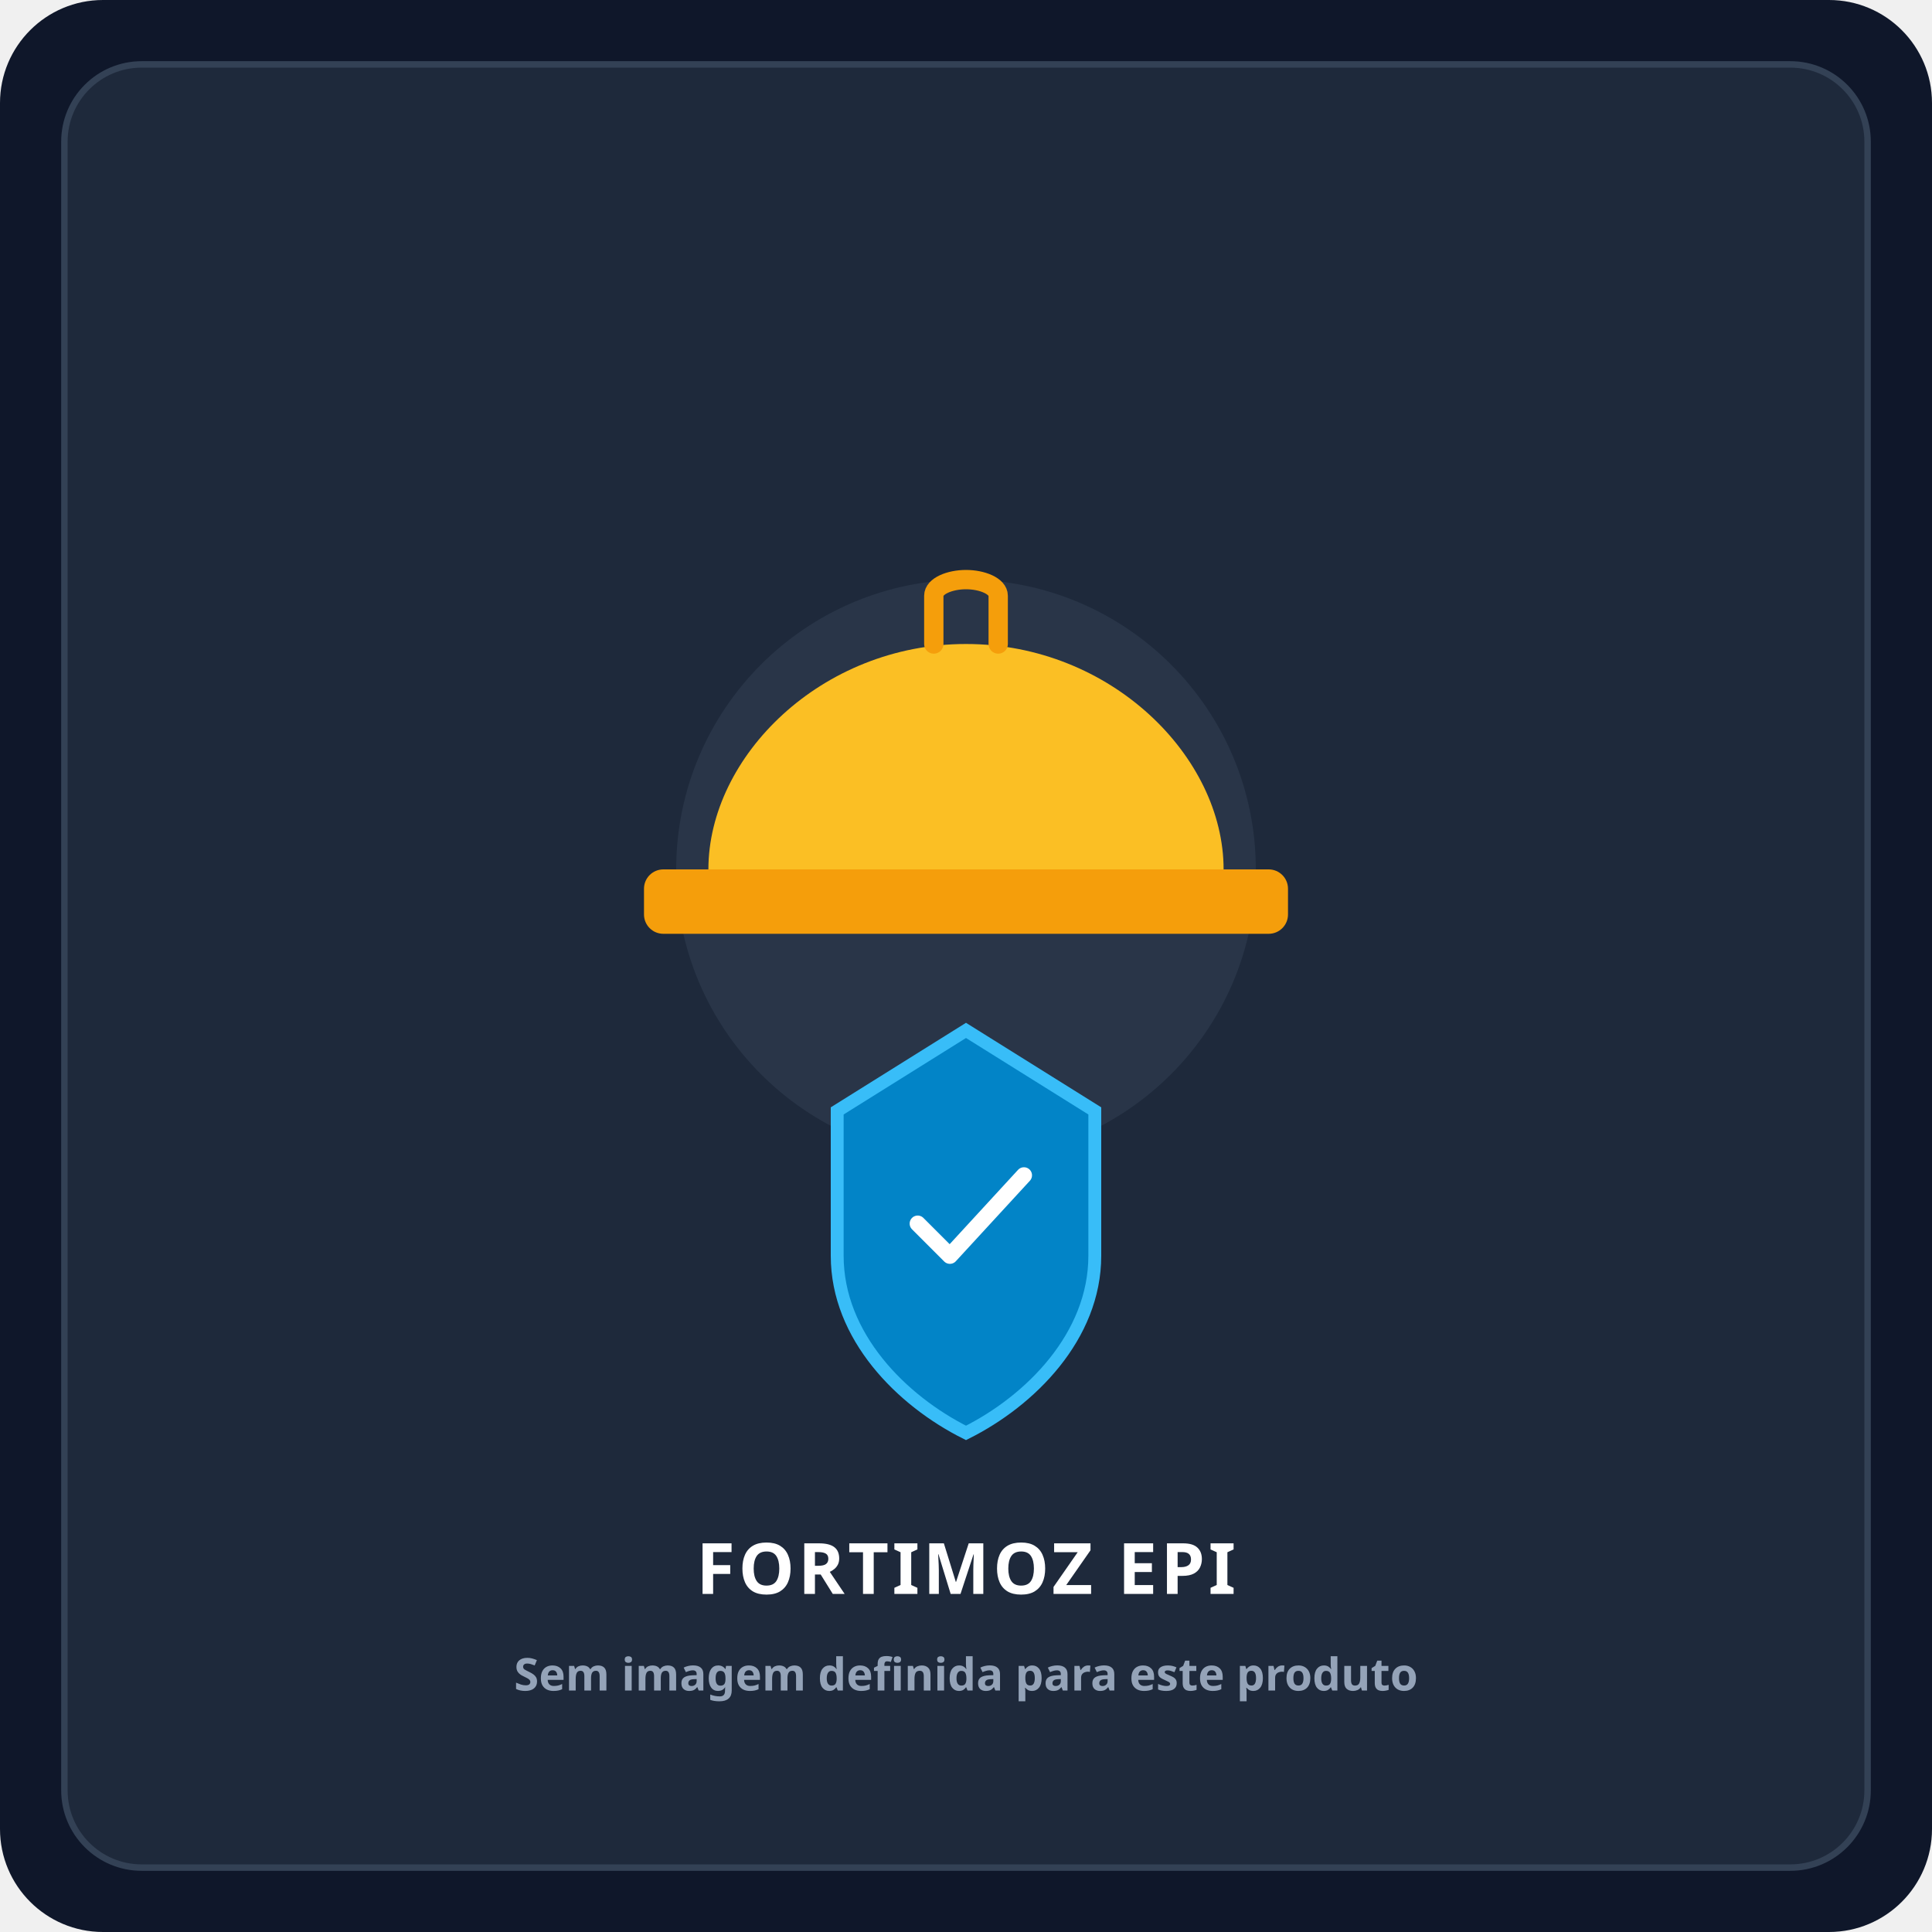
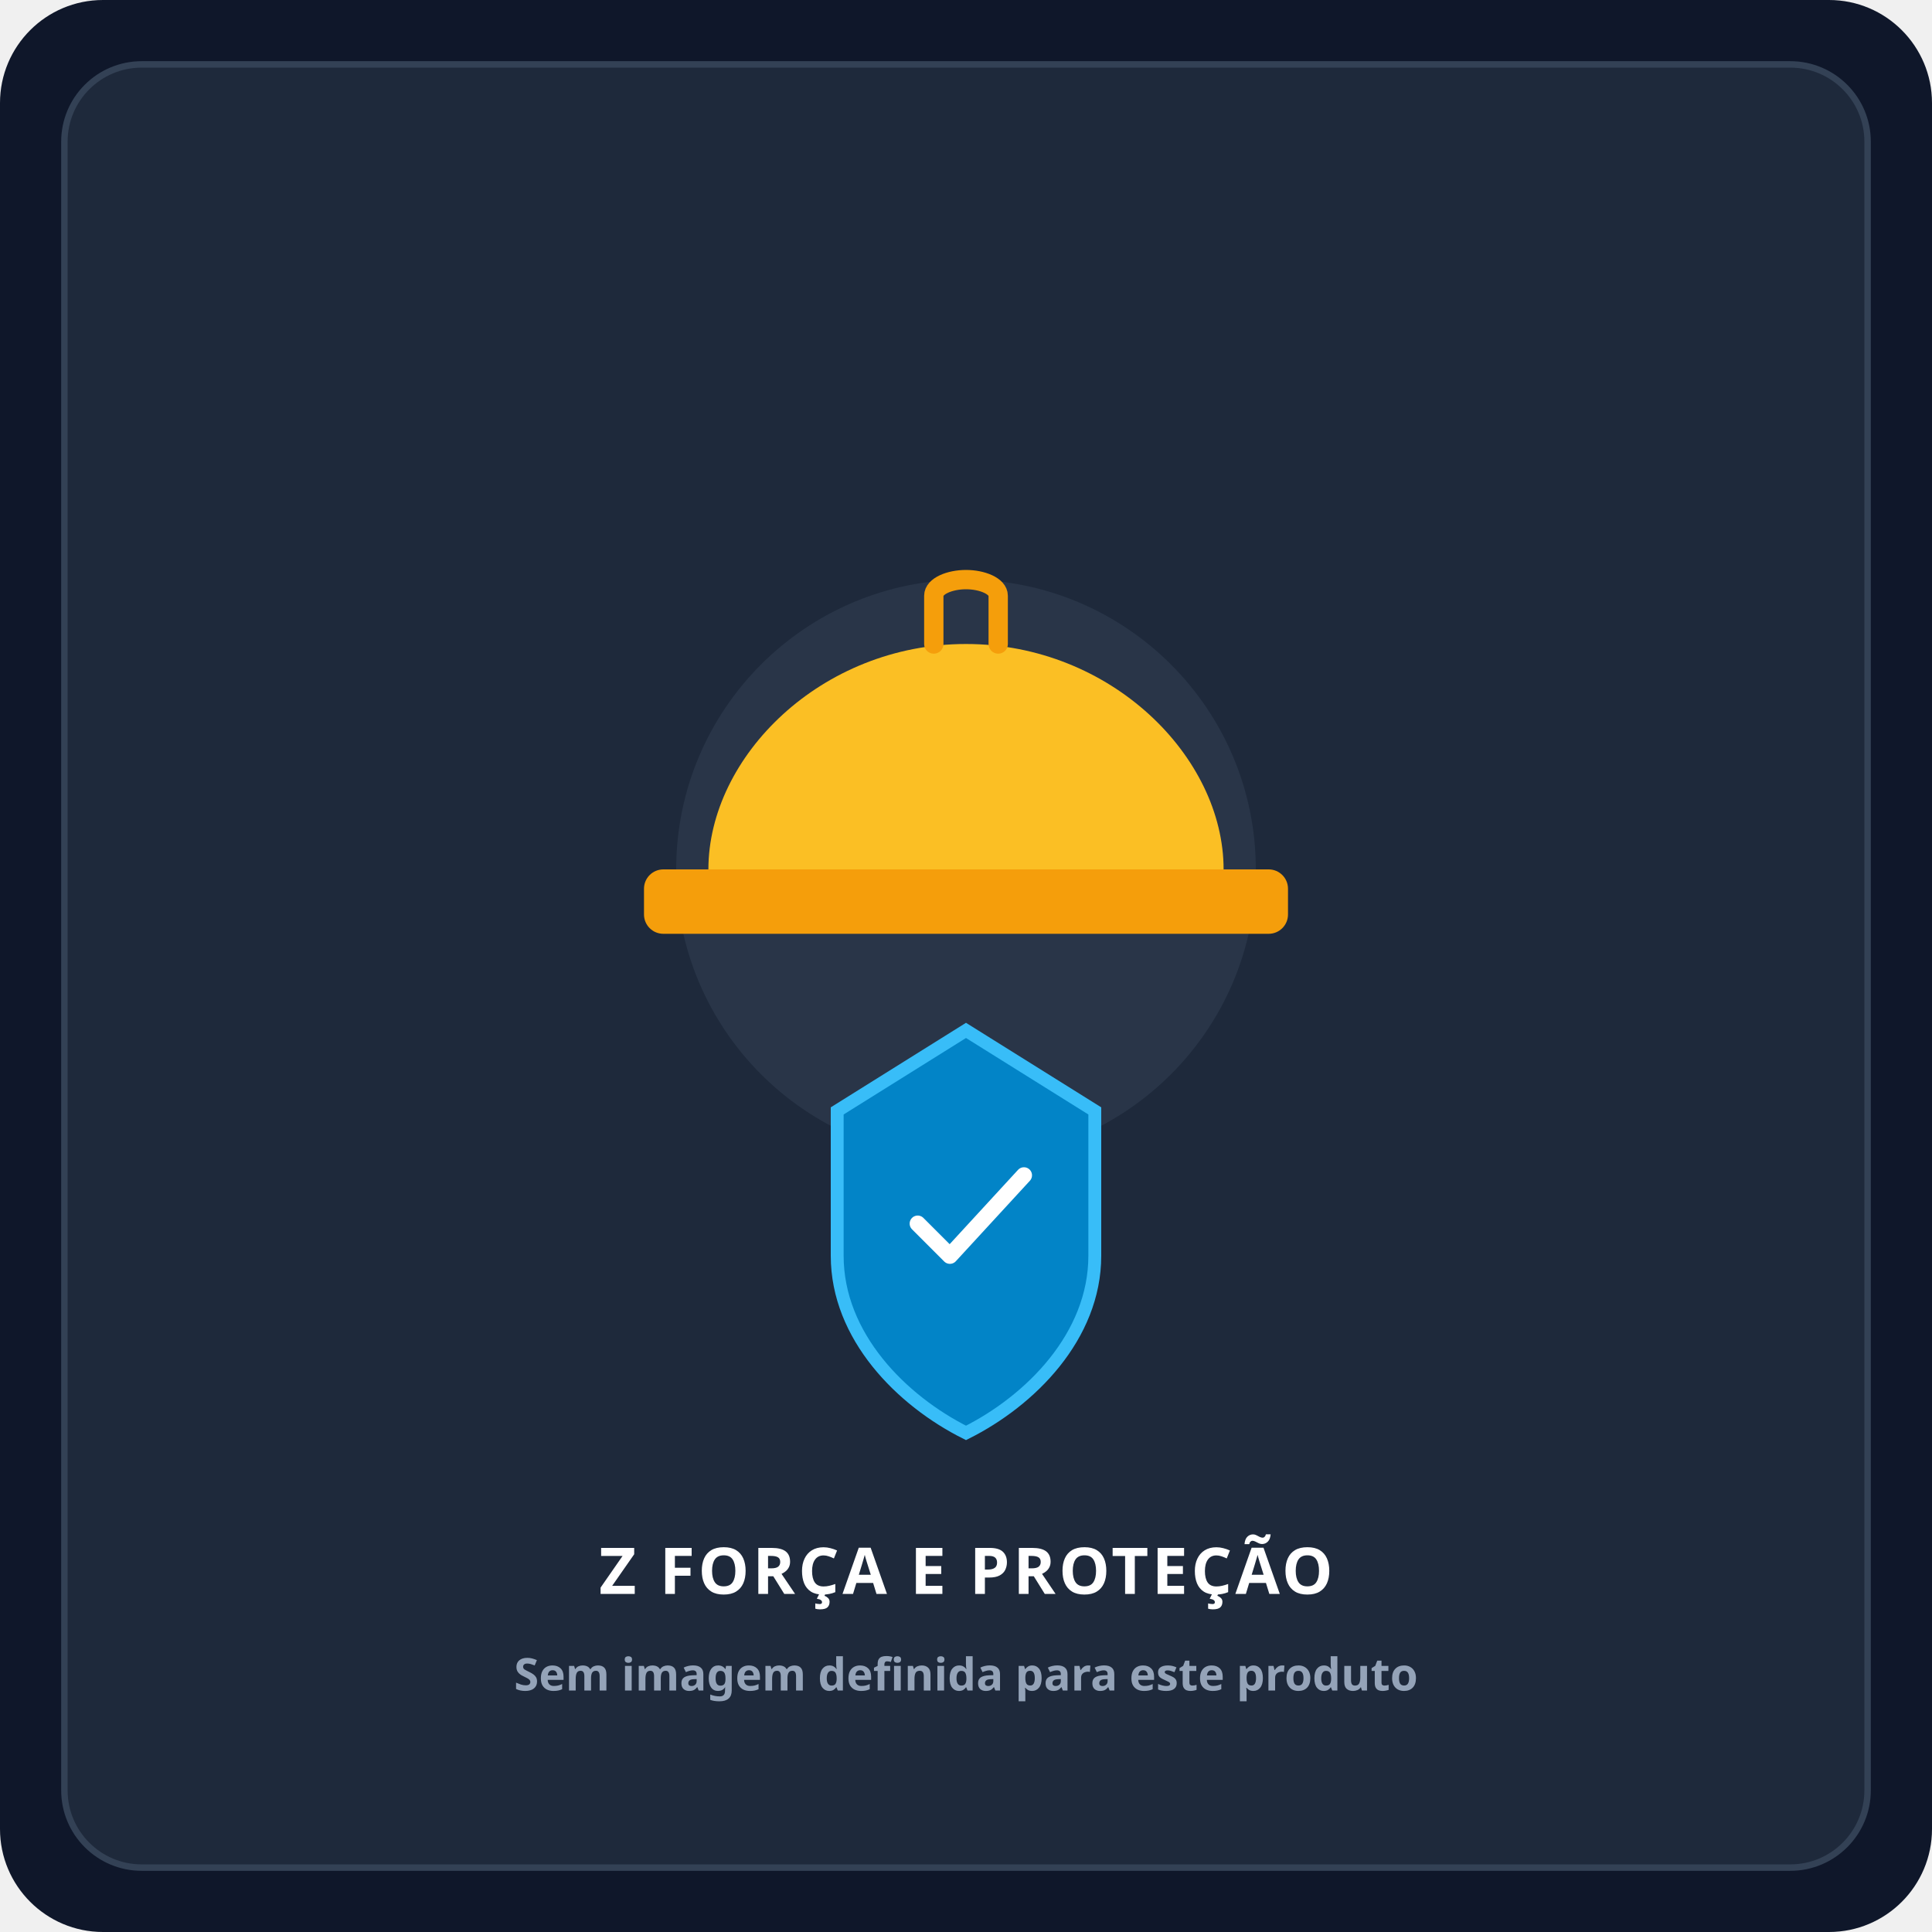
<svg xmlns="http://www.w3.org/2000/svg" width="600" height="600" viewBox="0 0 600 600" fill="none">
  <rect width="600" height="600" rx="32" fill="#0f172a" />
  <rect x="20" y="20" width="560" height="560" rx="24" fill="#1e293b" stroke="#334155" stroke-width="2" />
  <circle cx="300" cy="270" r="90" fill="#334155" opacity="0.5" />
  <path d="M300 200C255 200 220 235 220 270H380C380 235 345 200 300 200Z" fill="#fbbf24" />
  <rect x="200" y="270" width="200" height="20" rx="6" fill="#f59e0b" />
  <path d="M290 200V185C290 182 295 180 300 180C305 180 310 182 310 185V200" stroke="#f59e0b" stroke-width="6" stroke-linecap="round" />
  <path d="M300 320L340 345V390C340 415 320 435 300 445C280 435 260 415 260 390V345L300 320Z" fill="#0284c7" stroke="#38bdf8" stroke-width="4" />
  <path d="M285 380L295 390L318 365" stroke="#ffffff" stroke-width="5" stroke-linecap="round" stroke-linejoin="round" />
-   <text x="300" y="495" text-anchor="middle" fill="#ffffff" font-family="system-ui, sans-serif" font-size="22" font-weight="800" letter-spacing="1">FORTIMOZ EPI</text>
+   <text x="300" y="495" text-anchor="middle" fill="#ffffff" font-family="system-ui, sans-serif" font-size="20" font-weight="800" letter-spacing="1">Z FORÇA E PROTEÇÃO</text>
  <text x="300" y="525" text-anchor="middle" fill="#94a3b8" font-family="system-ui, sans-serif" font-size="14" font-weight="600">Sem imagem definida para este produto</text>
</svg>
